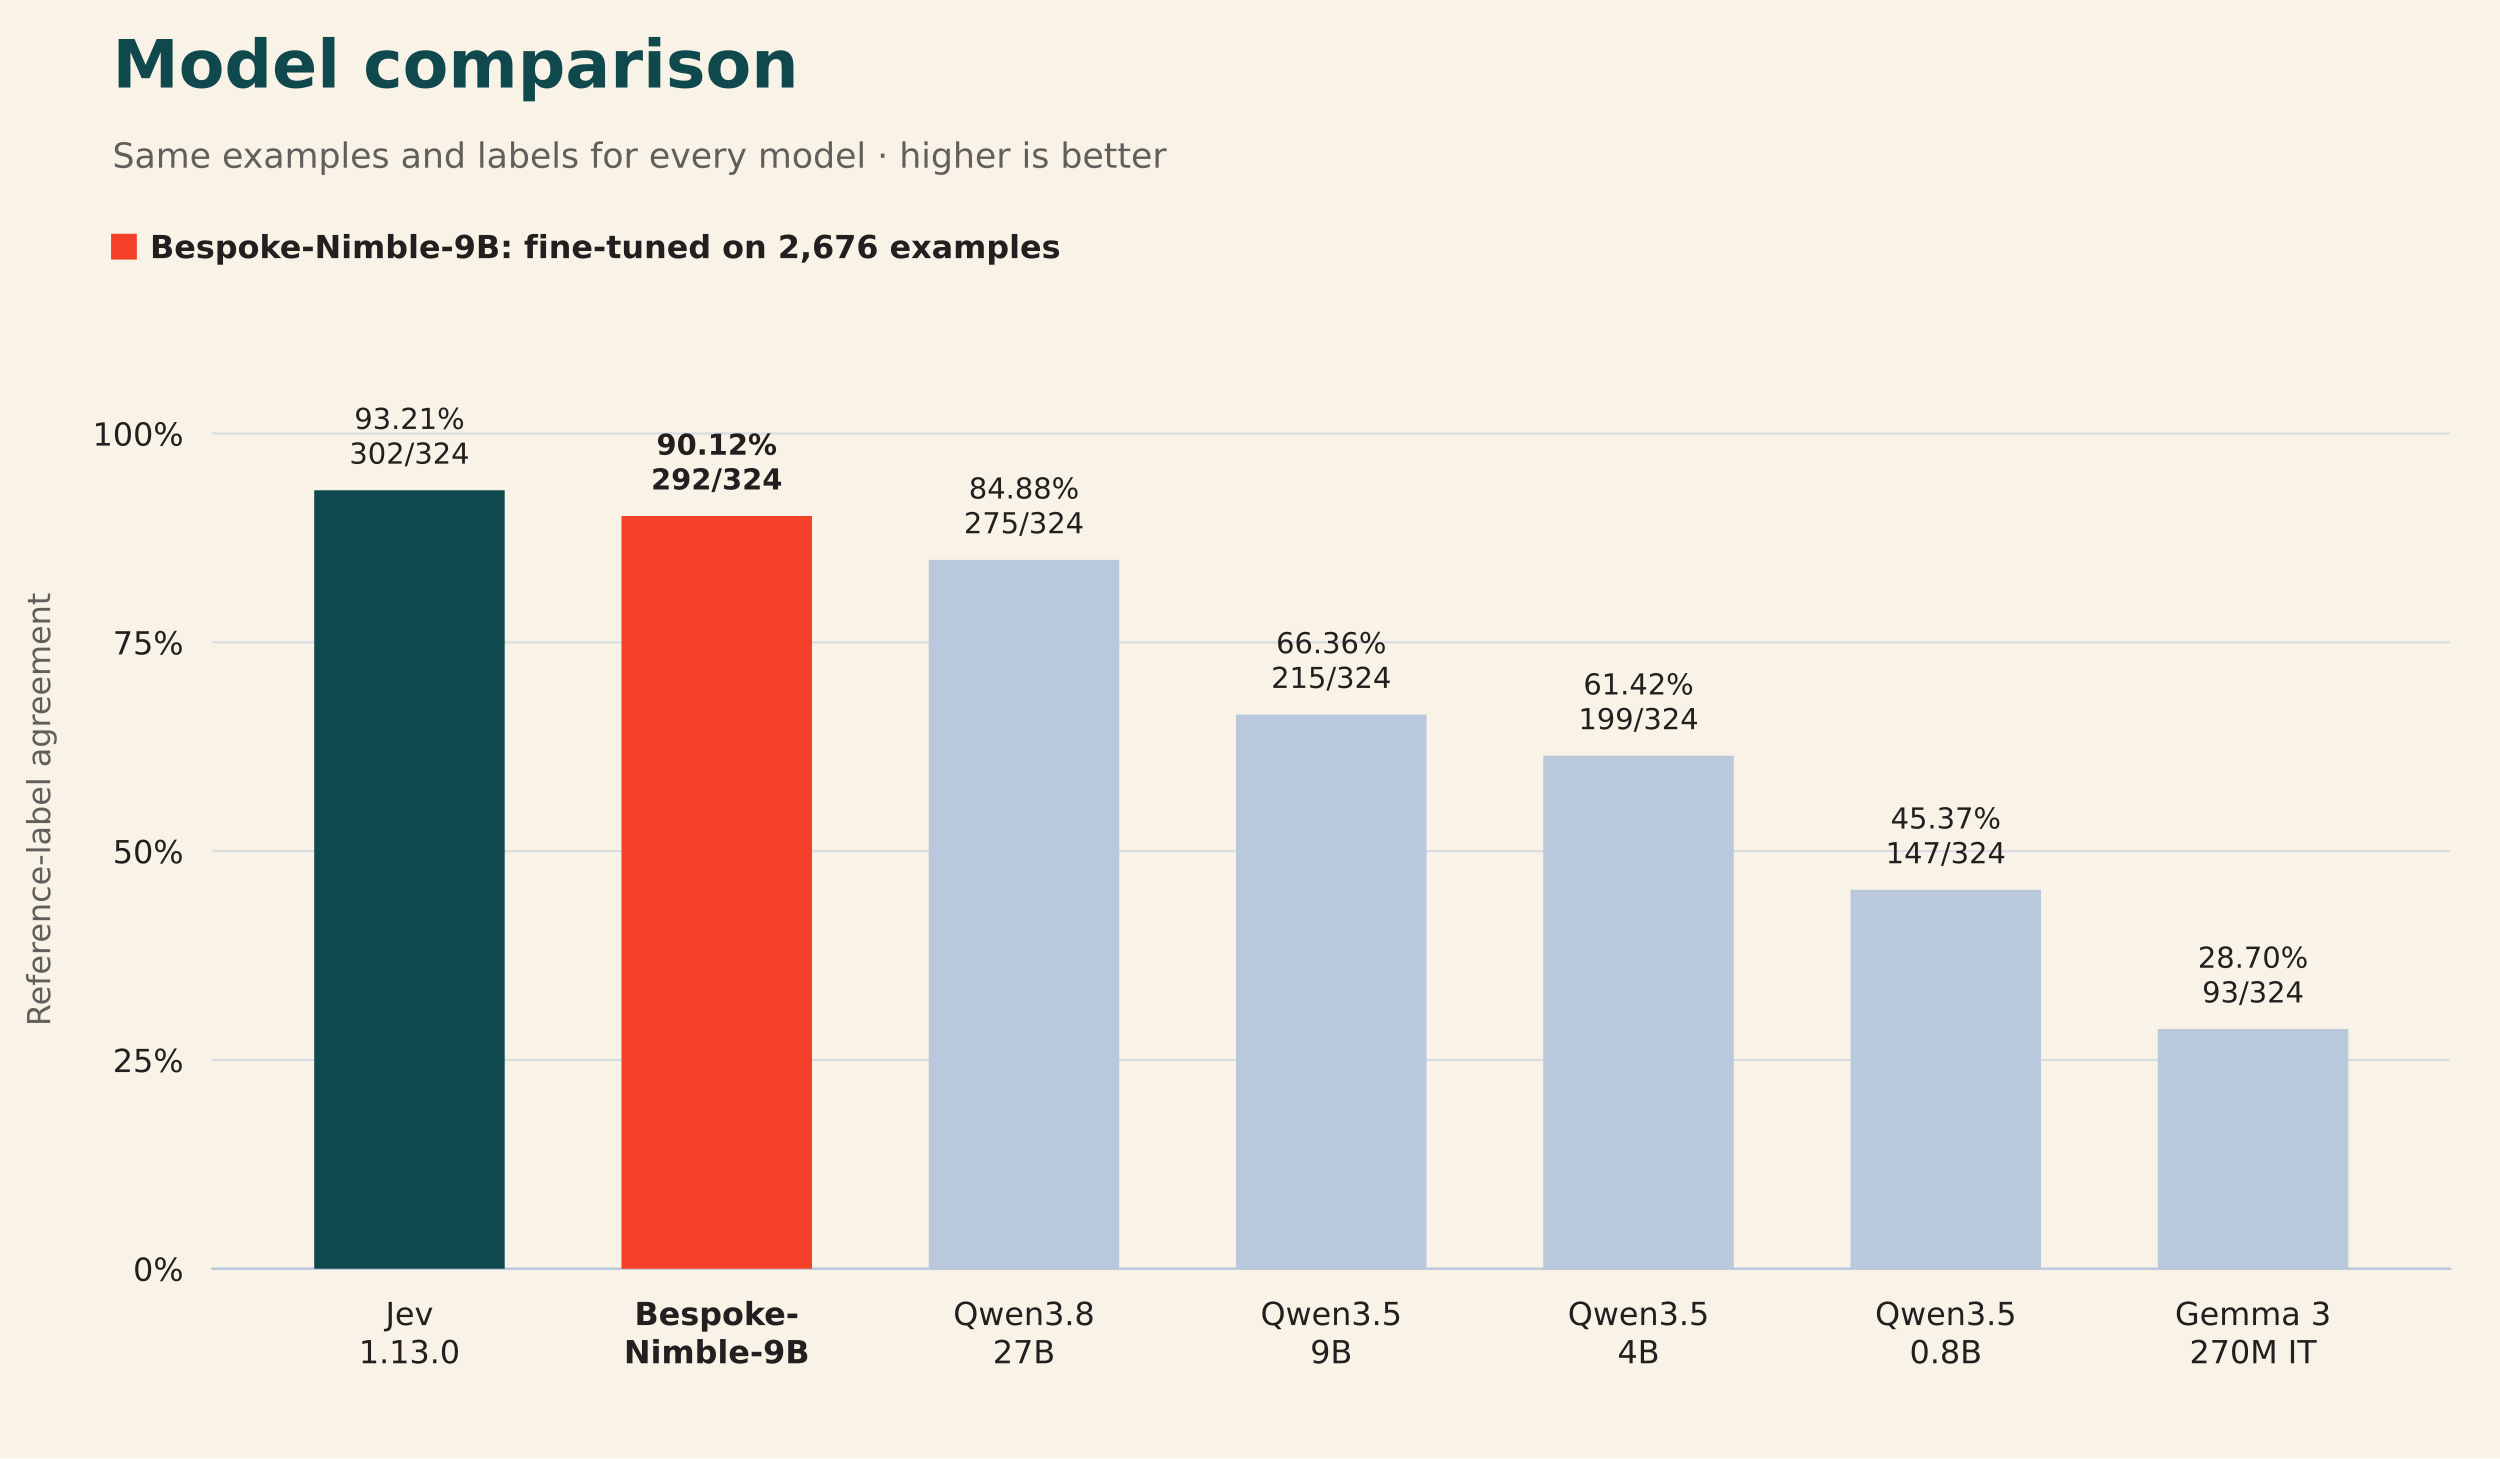
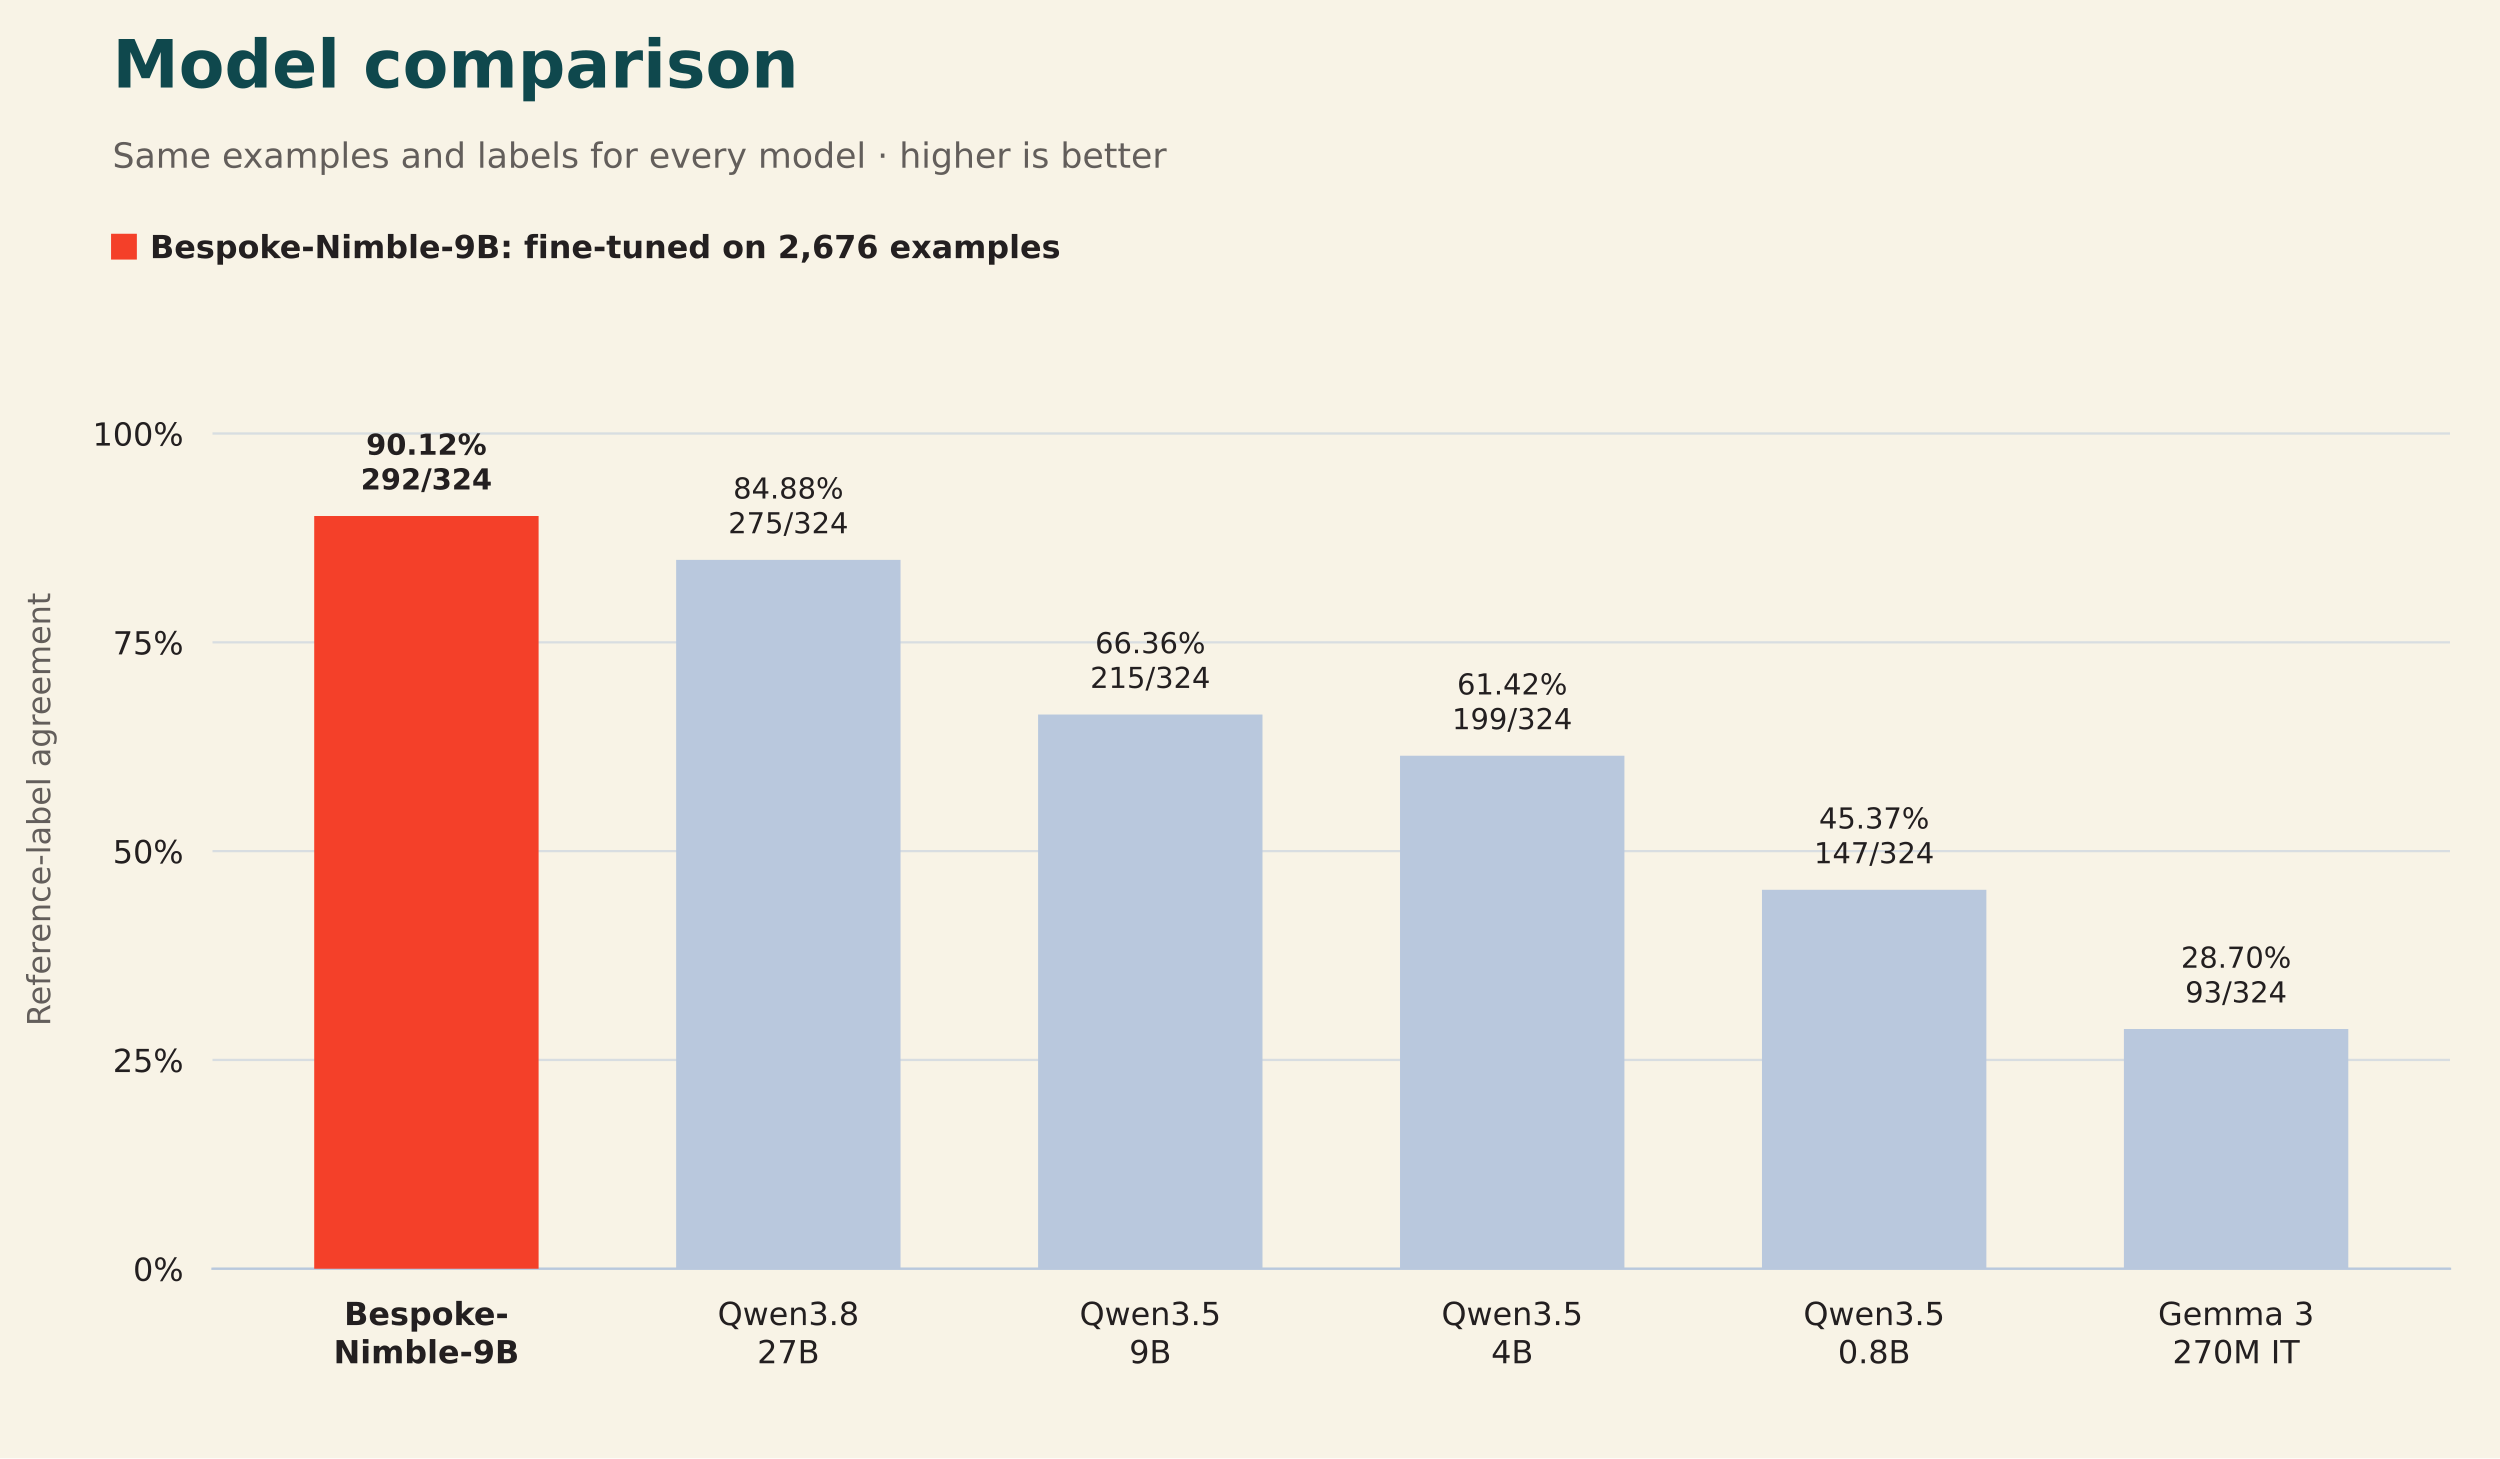
<svg xmlns="http://www.w3.org/2000/svg" width="864pt" height="504pt" viewBox="0 0 864 504" version="1.1">
  <defs>
    <style type="text/css">*{stroke-linejoin: round; stroke-linecap: butt}</style>
  </defs>
  <g id="figure_1">
    <g id="patch_1">
-       <path d="M 0 504 L 864 504 L 864 0 L 0 0 z " style="fill: #f8f3e6" />
+       <path d="M 0 504  L 864 504  L 864 0  L 0 0  z " style="fill: #f8f3e6" />
    </g>
    <g id="axes_1">
      <g id="patch_2">
-         <path d="M 73.44 438.48 L 846.72 438.48 L 846.72 120.96 L 73.44 120.96 z " style="fill: #f8f3e6" />
+         <path d="M 73.44 438.48  L 846.72 438.48  L 846.72 120.96  L 73.44 120.96  z " style="fill: #f8f3e6" />
      </g>
      <g id="matplotlib.axis_1">
        <g id="xtick_1">
          <g id="line2d_1" />
          <g id="text_1">
-             <text style="font-size: 11px; font-family: 'DejaVu Sans'; fill: #231f20" transform="translate(133.2461 457.9385)">Jev</text>
-             <text style="font-size: 11px; font-family: 'DejaVu Sans'; fill: #231f20" transform="translate(124.0147 471.1406)">1.13.0</text>
+             <text style="font-weight: 700; font-size: 11px; font-family: 'DejaVu Sans'; fill: #231f20" transform="translate(118.9315 457.9394)">Bespoke-</text>
+             <text style="font-weight: 700; font-size: 11px; font-family: 'DejaVu Sans'; fill: #231f20" transform="translate(115.2921 471.1424)">Nimble-9B</text>
          </g>
        </g>
        <g id="xtick_2">
          <g id="line2d_2" />
          <g id="text_2">
-             <text style="font-weight: 700; font-size: 11px; font-family: 'DejaVu Sans'; fill: #231f20" transform="translate(219.2646 457.9394)">Bespoke-</text>
-             <text style="font-weight: 700; font-size: 11px; font-family: 'DejaVu Sans'; fill: #231f20" transform="translate(215.6252 471.1424)">Nimble-9B</text>
+             <text style="font-size: 11px; font-family: 'DejaVu Sans'; fill: #231f20" transform="translate(248.0073 457.9385)">Qwen3.8</text>
+             <text style="font-size: 11px; font-family: 'DejaVu Sans'; fill: #231f20" transform="translate(261.6791 471.1406)">27B</text>
          </g>
        </g>
        <g id="xtick_3">
          <g id="line2d_3" />
          <g id="text_3">
-             <text style="font-size: 11px; font-family: 'DejaVu Sans'; fill: #231f20" transform="translate(329.4453 457.9385)">Qwen3.8</text>
-             <text style="font-size: 11px; font-family: 'DejaVu Sans'; fill: #231f20" transform="translate(343.1171 471.1406)">27B</text>
+             <text style="font-size: 11px; font-family: 'DejaVu Sans'; fill: #231f20" transform="translate(373.0931 457.9385)">Qwen3.5</text>
+             <text style="font-size: 11px; font-family: 'DejaVu Sans'; fill: #231f20" transform="translate(390.2642 471.1406)">9B</text>
          </g>
        </g>
        <g id="xtick_4">
          <g id="line2d_4" />
          <g id="text_4">
-             <text style="font-size: 11px; font-family: 'DejaVu Sans'; fill: #231f20" transform="translate(435.6359 457.9385)">Qwen3.5</text>
-             <text style="font-size: 11px; font-family: 'DejaVu Sans'; fill: #231f20" transform="translate(452.8071 471.1406)">9B</text>
+             <text style="font-size: 11px; font-family: 'DejaVu Sans'; fill: #231f20" transform="translate(498.1788 457.9385)">Qwen3.5</text>
+             <text style="font-size: 11px; font-family: 'DejaVu Sans'; fill: #231f20" transform="translate(515.35 471.1406)">4B</text>
          </g>
        </g>
        <g id="xtick_5">
          <g id="line2d_5" />
          <g id="text_5">
-             <text style="font-size: 11px; font-family: 'DejaVu Sans'; fill: #231f20" transform="translate(541.8265 457.9385)">Qwen3.5</text>
-             <text style="font-size: 11px; font-family: 'DejaVu Sans'; fill: #231f20" transform="translate(558.9977 471.1406)">4B</text>
+             <text style="font-size: 11px; font-family: 'DejaVu Sans'; fill: #231f20" transform="translate(623.2645 457.9385)">Qwen3.5</text>
+             <text style="font-size: 11px; font-family: 'DejaVu Sans'; fill: #231f20" transform="translate(635.1884 471.1406)">0.8B</text>
          </g>
        </g>
        <g id="xtick_6">
          <g id="line2d_6" />
          <g id="text_6">
-             <text style="font-size: 11px; font-family: 'DejaVu Sans'; fill: #231f20" transform="translate(648.0172 457.9385)">Qwen3.5</text>
-             <text style="font-size: 11px; font-family: 'DejaVu Sans'; fill: #231f20" transform="translate(659.941 471.1406)">0.8B</text>
-           </g>
-         </g>
-         <g id="xtick_7">
-           <g id="line2d_7" />
-           <g id="text_7">
-             <text style="font-size: 11px; font-family: 'DejaVu Sans'; fill: #231f20" transform="translate(751.6735 457.9385)">Gemma 3</text>
-             <text style="font-size: 11px; font-family: 'DejaVu Sans'; fill: #231f20" transform="translate(756.6785 471.1406)">270M IT</text>
+             <text style="font-size: 11px; font-family: 'DejaVu Sans'; fill: #231f20" transform="translate(745.816 457.9385)">Gemma 3</text>
+             <text style="font-size: 11px; font-family: 'DejaVu Sans'; fill: #231f20" transform="translate(750.821 471.1406)">270M IT</text>
          </g>
        </g>
      </g>
      <g id="matplotlib.axis_2">
        <g id="ytick_1">
-           <g id="line2d_8">
-             <path d="M 73.44 438.48 L 846.72 438.48 " clip-path="url(#pa9e1678721)" style="fill: none; stroke: #b9c8dd; stroke-opacity: 0.5; stroke-width: 0.8; stroke-linecap: square" />
+           <g id="line2d_7">
+             <path d="M 73.44 438.48  L 846.72 438.48  " clip-path="url(#pe3d57b1d30)" style="fill: none; stroke: #b9c8dd; stroke-opacity: 0.5; stroke-width: 0.8; stroke-linecap: square" />
          </g>
-           <g id="line2d_9" />
-           <g id="text_8">
+           <g id="line2d_8" />
+           <g id="text_7">
            <text style="font-size: 11px; font-family: 'DejaVu Sans'; text-anchor: end; fill: #231f20" x="63.44" y="442.659" transform="rotate(-0 63.44 442.6587)">0%</text>
          </g>
        </g>
        <g id="ytick_2">
-           <g id="line2d_10">
-             <path d="M 73.44 366.316 L 846.72 366.316 " clip-path="url(#pa9e1678721)" style="fill: none; stroke: #b9c8dd; stroke-opacity: 0.5; stroke-width: 0.8; stroke-linecap: square" />
+           <g id="line2d_9">
+             <path d="M 73.44 366.316  L 846.72 366.316  " clip-path="url(#pe3d57b1d30)" style="fill: none; stroke: #b9c8dd; stroke-opacity: 0.5; stroke-width: 0.8; stroke-linecap: square" />
          </g>
-           <g id="line2d_11" />
-           <g id="text_9">
+           <g id="line2d_10" />
+           <g id="text_8">
            <text style="font-size: 11px; font-family: 'DejaVu Sans'; text-anchor: end; fill: #231f20" x="63.44" y="370.495" transform="rotate(-0 63.44 370.4951)">25%</text>
          </g>
        </g>
        <g id="ytick_3">
-           <g id="line2d_12">
-             <path d="M 73.44 294.153 L 846.72 294.153 " clip-path="url(#pa9e1678721)" style="fill: none; stroke: #b9c8dd; stroke-opacity: 0.5; stroke-width: 0.8; stroke-linecap: square" />
+           <g id="line2d_11">
+             <path d="M 73.44 294.153  L 846.72 294.153  " clip-path="url(#pe3d57b1d30)" style="fill: none; stroke: #b9c8dd; stroke-opacity: 0.5; stroke-width: 0.8; stroke-linecap: square" />
          </g>
-           <g id="line2d_13" />
-           <g id="text_10">
+           <g id="line2d_12" />
+           <g id="text_9">
            <text style="font-size: 11px; font-family: 'DejaVu Sans'; text-anchor: end; fill: #231f20" x="63.44" y="298.331" transform="rotate(-0 63.44 298.3314)">50%</text>
          </g>
        </g>
        <g id="ytick_4">
-           <g id="line2d_14">
-             <path d="M 73.44 221.989 L 846.72 221.989 " clip-path="url(#pa9e1678721)" style="fill: none; stroke: #b9c8dd; stroke-opacity: 0.5; stroke-width: 0.8; stroke-linecap: square" />
+           <g id="line2d_13">
+             <path d="M 73.44 221.989  L 846.72 221.989  " clip-path="url(#pe3d57b1d30)" style="fill: none; stroke: #b9c8dd; stroke-opacity: 0.5; stroke-width: 0.8; stroke-linecap: square" />
          </g>
-           <g id="line2d_15" />
-           <g id="text_11">
+           <g id="line2d_14" />
+           <g id="text_10">
            <text style="font-size: 11px; font-family: 'DejaVu Sans'; text-anchor: end; fill: #231f20" x="63.44" y="226.168" transform="rotate(-0 63.44 226.1678)">75%</text>
          </g>
        </g>
        <g id="ytick_5">
-           <g id="line2d_16">
-             <path d="M 73.44 149.825 L 846.72 149.825 " clip-path="url(#pa9e1678721)" style="fill: none; stroke: #b9c8dd; stroke-opacity: 0.5; stroke-width: 0.8; stroke-linecap: square" />
+           <g id="line2d_15">
+             <path d="M 73.44 149.825  L 846.72 149.825  " clip-path="url(#pe3d57b1d30)" style="fill: none; stroke: #b9c8dd; stroke-opacity: 0.5; stroke-width: 0.8; stroke-linecap: square" />
          </g>
-           <g id="line2d_17" />
-           <g id="text_12">
+           <g id="line2d_16" />
+           <g id="text_11">
            <text style="font-size: 11px; font-family: 'DejaVu Sans'; text-anchor: end; fill: #231f20" x="63.44" y="154.004" transform="rotate(-0 63.44 154.0042)">100%</text>
          </g>
        </g>
-         <g id="text_13">
+         <g id="text_12">
          <text style="font-size: 11px; font-family: 'DejaVu Sans'; text-anchor: middle; fill: #231f20; opacity: 0.702" x="17.349" y="279.72" transform="rotate(-90 17.34945 279.72)">Reference-label agreement</text>
        </g>
      </g>
      <g id="patch_3">
-         <path d="M 73.44 438.48 L 846.72 438.48 " style="fill: none; stroke: #b9c8dd; stroke-width: 0.8; stroke-linejoin: miter; stroke-linecap: square" />
+         <path d="M 73.44 438.48  L 846.72 438.48  " style="fill: none; stroke: #b9c8dd; stroke-width: 0.8; stroke-linejoin: miter; stroke-linecap: square" />
      </g>
      <g id="patch_4">
-         <path d="M 108.589 438.48 L 174.427 438.48 L 174.427 169.425 L 108.589 169.425 z " clip-path="url(#pa9e1678721)" style="fill: #0f484d" />
+         <path d="M 108.589 438.48  L 186.142 438.48  L 186.142 178.335  L 108.589 178.335  z " clip-path="url(#pe3d57b1d30)" style="fill: #f44029" />
      </g>
      <g id="patch_5">
-         <path d="M 214.78 438.48 L 280.618 438.48 L 280.618 178.335 L 214.78 178.335 z " clip-path="url(#pa9e1678721)" style="fill: #f44029" />
+         <path d="M 233.675 438.48  L 311.228 438.48  L 311.228 193.48  L 233.675 193.48  z " clip-path="url(#pe3d57b1d30)" style="fill: #b9c8dd" />
      </g>
      <g id="patch_6">
-         <path d="M 320.97 438.48 L 386.808 438.48 L 386.808 193.48 L 320.97 193.48 z " clip-path="url(#pa9e1678721)" style="fill: #b9c8dd" />
+         <path d="M 358.761 438.48  L 436.314 438.48  L 436.314 246.935  L 358.761 246.935  z " clip-path="url(#pe3d57b1d30)" style="fill: #b9c8dd" />
      </g>
      <g id="patch_7">
-         <path d="M 427.161 438.48 L 492.999 438.48 L 492.999 246.935 L 427.161 246.935 z " clip-path="url(#pa9e1678721)" style="fill: #b9c8dd" />
+         <path d="M 483.846 438.48  L 561.399 438.48  L 561.399 261.189  L 483.846 261.189  z " clip-path="url(#pe3d57b1d30)" style="fill: #b9c8dd" />
      </g>
      <g id="patch_8">
-         <path d="M 533.352 438.48 L 599.19 438.48 L 599.19 261.189 L 533.352 261.189 z " clip-path="url(#pa9e1678721)" style="fill: #b9c8dd" />
+         <path d="M 608.932 438.48  L 686.485 438.48  L 686.485 307.516  L 608.932 307.516  z " clip-path="url(#pe3d57b1d30)" style="fill: #b9c8dd" />
      </g>
      <g id="patch_9">
-         <path d="M 639.542 438.48 L 705.38 438.48 L 705.38 307.516 L 639.542 307.516 z " clip-path="url(#pa9e1678721)" style="fill: #b9c8dd" />
+         <path d="M 734.018 438.48  L 811.571 438.48  L 811.571 355.625  L 734.018 355.625  z " clip-path="url(#pe3d57b1d30)" style="fill: #b9c8dd" />
      </g>
-       <g id="patch_10">
-         <path d="M 745.733 438.48 L 811.571 438.48 L 811.571 355.625 L 745.733 355.625 z " clip-path="url(#pa9e1678721)" style="fill: #b9c8dd" />
+       <g id="text_13">
+         <text style="font-weight: 700; font-size: 10px; font-family: 'DejaVu Sans'; fill: #231f20" transform="translate(126.5407 157.1562)">90.12%</text>
+         <text style="font-weight: 700; font-size: 10px; font-family: 'DejaVu Sans'; fill: #231f20" transform="translate(124.6657 169.1581)">292/324</text>
      </g>
      <g id="text_14">
-         <text style="font-size: 10px; font-family: 'DejaVu Sans'; fill: #231f20" transform="translate(122.4433 148.2471)">93.21%</text>
-         <text style="font-size: 10px; font-family: 'DejaVu Sans'; fill: #231f20" transform="translate(120.7363 160.249)">302/324</text>
+         <text style="font-size: 10px; font-family: 'DejaVu Sans'; fill: #231f20" transform="translate(253.3866 172.3016)">84.88%</text>
+         <text style="font-size: 10px; font-family: 'DejaVu Sans'; fill: #231f20" transform="translate(251.6795 184.3036)">275/324</text>
      </g>
      <g id="text_15">
-         <text style="font-weight: 700; font-size: 10px; font-family: 'DejaVu Sans'; fill: #231f20" transform="translate(226.8738 157.1562)">90.12%</text>
-         <text style="font-weight: 700; font-size: 10px; font-family: 'DejaVu Sans'; fill: #231f20" transform="translate(224.9988 169.1581)">292/324</text>
+         <text style="font-size: 10px; font-family: 'DejaVu Sans'; fill: #231f20" transform="translate(378.4723 225.7562)">66.36%</text>
+         <text style="font-size: 10px; font-family: 'DejaVu Sans'; fill: #231f20" transform="translate(376.7653 237.7581)">215/324</text>
      </g>
      <g id="text_16">
-         <text style="font-size: 10px; font-family: 'DejaVu Sans'; fill: #231f20" transform="translate(334.8245 172.3016)">84.88%</text>
-         <text style="font-size: 10px; font-family: 'DejaVu Sans'; fill: #231f20" transform="translate(333.1175 184.3036)">275/324</text>
+         <text style="font-size: 10px; font-family: 'DejaVu Sans'; fill: #231f20" transform="translate(503.558 240.0107)">61.42%</text>
+         <text style="font-size: 10px; font-family: 'DejaVu Sans'; fill: #231f20" transform="translate(501.851 252.0127)">199/324</text>
      </g>
      <g id="text_17">
-         <text style="font-size: 10px; font-family: 'DejaVu Sans'; fill: #231f20" transform="translate(441.0152 225.7562)">66.36%</text>
-         <text style="font-size: 10px; font-family: 'DejaVu Sans'; fill: #231f20" transform="translate(439.3081 237.7581)">215/324</text>
+         <text style="font-size: 10px; font-family: 'DejaVu Sans'; fill: #231f20" transform="translate(628.6438 286.338)">45.37%</text>
+         <text style="font-size: 10px; font-family: 'DejaVu Sans'; fill: #231f20" transform="translate(626.9367 298.34)">147/324</text>
      </g>
      <g id="text_18">
-         <text style="font-size: 10px; font-family: 'DejaVu Sans'; fill: #231f20" transform="translate(547.2058 240.0107)">61.42%</text>
-         <text style="font-size: 10px; font-family: 'DejaVu Sans'; fill: #231f20" transform="translate(545.4987 252.0127)">199/324</text>
-       </g>
-       <g id="text_19">
-         <text style="font-size: 10px; font-family: 'DejaVu Sans'; fill: #231f20" transform="translate(653.3964 286.338)">45.37%</text>
-         <text style="font-size: 10px; font-family: 'DejaVu Sans'; fill: #231f20" transform="translate(651.6893 298.34)">147/324</text>
-       </g>
-       <g id="text_20">
-         <text style="font-size: 10px; font-family: 'DejaVu Sans'; fill: #231f20" transform="translate(759.587 334.4471)">28.70%</text>
-         <text style="font-size: 10px; font-family: 'DejaVu Sans'; fill: #231f20" transform="translate(761.0612 346.449)">93/324</text>
+         <text style="font-size: 10px; font-family: 'DejaVu Sans'; fill: #231f20" transform="translate(753.7295 334.4471)">28.70%</text>
+         <text style="font-size: 10px; font-family: 'DejaVu Sans'; fill: #231f20" transform="translate(755.2037 346.449)">93/324</text>
      </g>
    </g>
-     <g id="patch_11">
-       <path d="M 38.88 89.208 L 46.8 89.208 L 46.8 81.288 L 38.88 81.288 z " style="fill: #f44029; stroke: #f44029; stroke-linejoin: miter" />
+     <g id="patch_10">
+       <path d="M 38.88 89.208  L 46.8 89.208  L 46.8 81.288  L 38.88 81.288  z " style="fill: #f44029; stroke: #f44029; stroke-linejoin: miter" />
+     </g>
+     <g id="text_19">
+       <text style="font-weight: 700; font-size: 23px; font-family: 'DejaVu Sans'; text-anchor: start; fill: #0f484d" x="38.88" y="30.24" transform="rotate(-0 38.88 30.24)">Model comparison</text>
+     </g>
+     <g id="text_20">
+       <text style="font-size: 12px; font-family: 'DejaVu Sans'; text-anchor: start; fill: #231f20; opacity: 0.702" x="38.88" y="57.96" transform="rotate(-0 38.88 57.96)">Same examples and labels for every model · higher is better</text>
    </g>
    <g id="text_21">
-       <text style="font-weight: 700; font-size: 23px; font-family: 'DejaVu Sans'; text-anchor: start; fill: #0f484d" x="38.88" y="30.24" transform="rotate(-0 38.88 30.24)">Model comparison</text>
-     </g>
-     <g id="text_22">
-       <text style="font-size: 12px; font-family: 'DejaVu Sans'; text-anchor: start; fill: #231f20; opacity: 0.702" x="38.88" y="57.96" transform="rotate(-0 38.88 57.96)">Same examples and labels for every model · higher is better</text>
-     </g>
-     <g id="text_23">
      <text style="font-weight: 700; font-size: 11px; font-family: 'DejaVu Sans'; text-anchor: start; fill: #231f20" x="51.84" y="89.208" transform="rotate(-0 51.84 89.208)">Bespoke-Nimble-9B: fine-tuned on 2,676 examples</text>
    </g>
  </g>
  <defs>
-     <clipPath id="pa9e1678721">
+     <clipPath id="pe3d57b1d30">
      <rect x="73.44" y="120.96" width="773.28" height="317.52" />
    </clipPath>
  </defs>
</svg>
